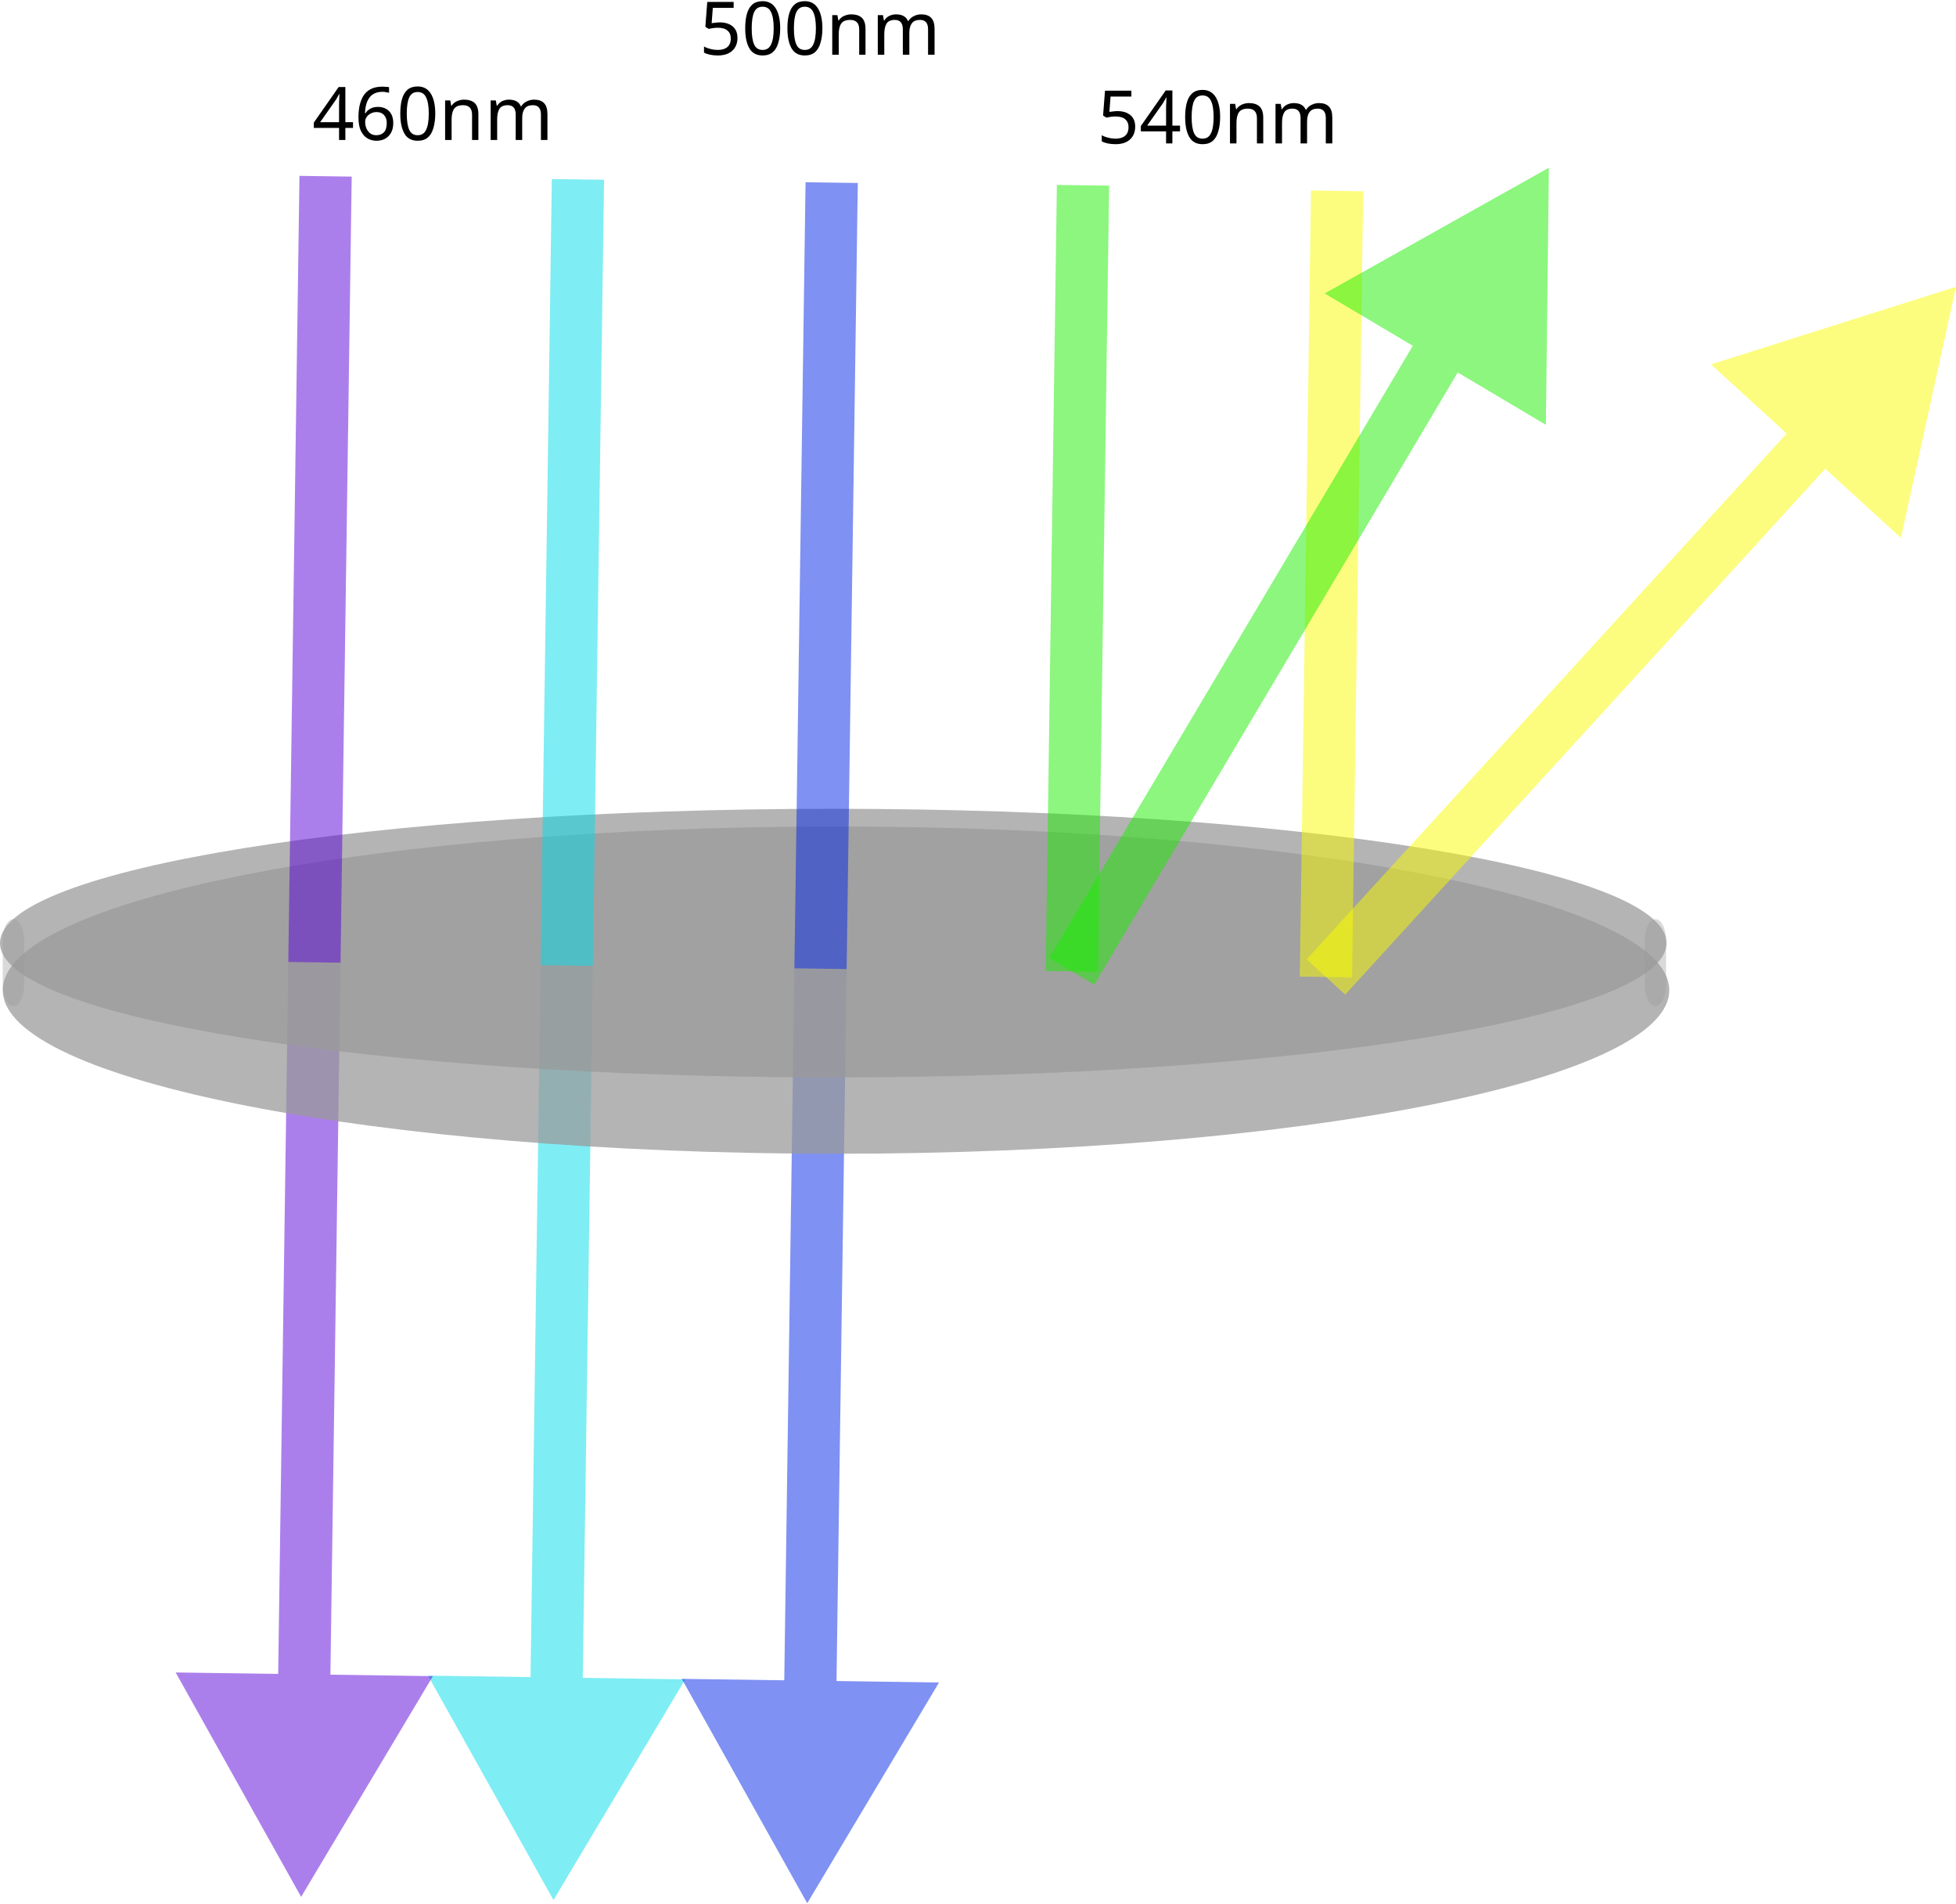
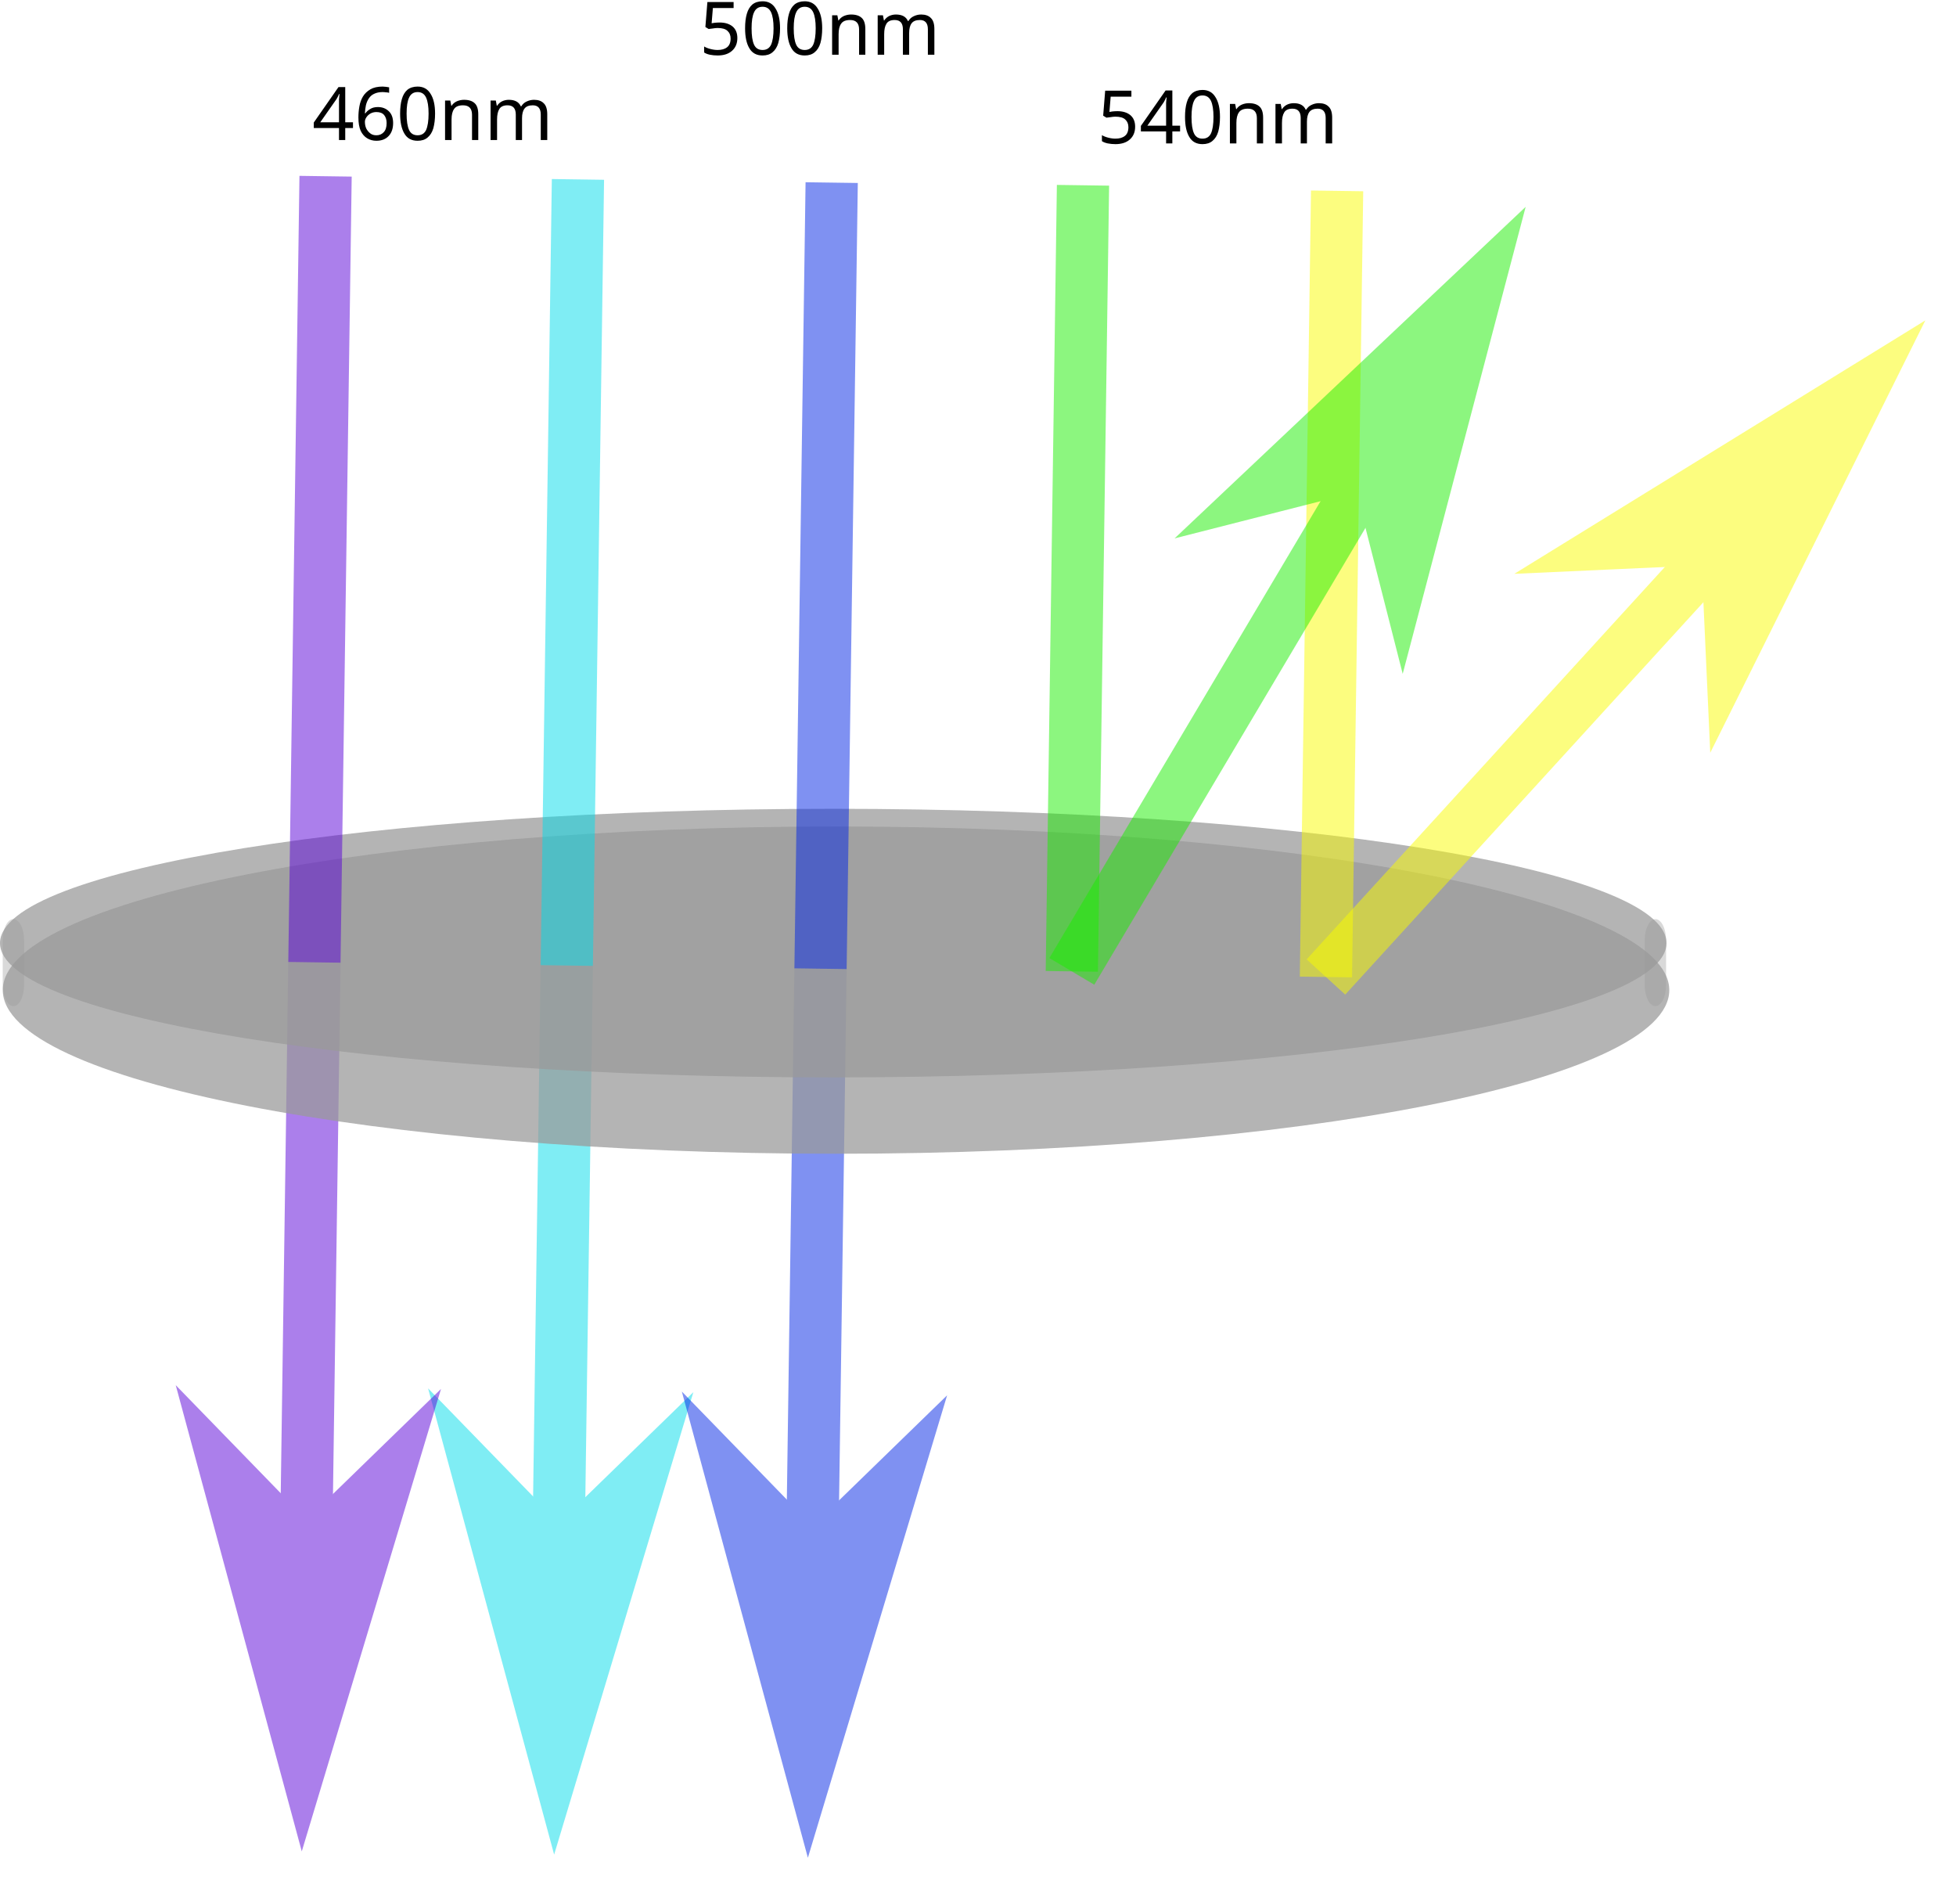
<svg xmlns="http://www.w3.org/2000/svg" width="462.582" height="450" viewBox="0 0 122.391 119.062" version="1.1" id="svg1536">
  <defs id="defs1530">
+     <marker orient="auto" refY="0.0" refX="0.0" id="marker7012" style="overflow:visible;">
+       <path id="path7010" d="M 0.0,0.0 L 5.0,-5.0 L -12.5,0.0 L 5.0,5.0 L 0.0,0.0 z " style="fill-rule:evenodd;stroke:#5700d8;stroke-width:1pt;stroke-opacity:1;fill:#5700d8;fill-opacity:1" transform="scale(0.4) rotate(180) translate(10,0)" />
+     </marker>
+     <marker orient="auto" refY="0.0" refX="0.0" id="marker6906" style="overflow:visible;">
+       <path id="path6904" d="M 0.0,0.0 L 5.0,-5.0 L -12.5,0.0 L 5.0,5.0 L 0.0,0.0 z " style="fill-rule:evenodd;stroke:#00dce9;stroke-width:1pt;stroke-opacity:1;fill:#00dce9;fill-opacity:1" transform="scale(0.4) rotate(180) translate(10,0)" />
+     </marker>
+     <marker orient="auto" refY="0.0" refX="0.0" id="marker6806" style="overflow:visible;">
+       <path id="path6804" d="M 0.0,0.0 L 5.0,-5.0 L -12.5,0.0 L 5.0,5.0 L 0.0,0.0 z " style="fill-rule:evenodd;stroke:#0023e6;stroke-width:1pt;stroke-opacity:1;fill:#0023e6;fill-opacity:1" transform="scale(0.4) rotate(180) translate(10,0)" />
+     </marker>
+     <marker orient="auto" refY="0.0" refX="0.0" id="marker6712" style="overflow:visible;">
+       <path id="path6710" d="M 0.0,0.0 L 5.0,-5.0 L -12.5,0.0 L 5.0,5.0 L 0.0,0.0 z " style="fill-rule:evenodd;stroke:#1aed00;stroke-width:1pt;stroke-opacity:1;fill:#1aed00;fill-opacity:1" transform="scale(0.4) rotate(180) translate(10,0)" />
+     </marker>
+     <marker orient="auto" refY="0.0" refX="0.0" id="Arrow1Mend" style="overflow:visible;">
+       <path id="path2338" d="M 0.0,0.0 L 5.0,-5.0 L -12.5,0.0 L 5.0,5.0 L 0.0,0.0 z " style="fill-rule:evenodd;stroke:#f9fc00;stroke-width:1pt;stroke-opacity:1;fill:#f9fc00;fill-opacity:1" transform="scale(0.4) rotate(180) translate(10,0)" />
+     </marker>
    <marker orient="auto" refY="0" refX="0" id="TriangleOutM" style="overflow:visible">
      <path id="path2300" d="M 5.77,0 -2.88,5 V -5 Z" style="fill:#5700d8;fill-opacity:1;fill-rule:evenodd;stroke:#5700d8;stroke-width:1pt;stroke-opacity:1" transform="scale(0.4)" />
    </marker>
    <marker orient="auto" refY="0" refX="0" id="Arrow1Lend" style="overflow:visible">
      <path id="path2158" d="M 0,0 5,-5 -12.5,0 5,5 Z" style="fill:#000000;fill-opacity:1;fill-rule:evenodd;stroke:#000000;stroke-width:1pt;stroke-opacity:1" transform="matrix(-0.8,0,0,-0.8,-10,0)" />
    </marker>
    <marker orient="auto" refY="0" refX="0" id="TriangleOutM-5" style="overflow:visible">
      <path id="path2300-3" d="M 5.77,0 -2.88,5 V -5 Z" style="fill:#000000;fill-opacity:1;fill-rule:evenodd;stroke:#000000;stroke-width:1pt;stroke-opacity:1" transform="scale(0.4)" />
    </marker>
    <marker orient="auto" refY="0" refX="0" id="TriangleOutM-5-3" style="overflow:visible">
      <path id="path2300-3-6" d="M 5.77,0 -2.88,5 V -5 Z" style="fill:#000000;fill-opacity:1;fill-rule:evenodd;stroke:#000000;stroke-width:1pt;stroke-opacity:1" transform="scale(0.4)" />
    </marker>
    <marker orient="auto" refY="0" refX="0" id="TriangleOutM-5-3-6" style="overflow:visible">
      <path id="path2300-3-6-5" d="M 5.77,0 -2.88,5 V -5 Z" style="fill:#000000;fill-opacity:1;fill-rule:evenodd;stroke:#000000;stroke-width:1pt;stroke-opacity:1" transform="scale(0.4)" />
    </marker>
    <marker orient="auto" refY="0" refX="0" id="TriangleOutM-9" style="overflow:visible">
      <path id="path2300-33" d="M 5.77,0 -2.88,5 V -5 Z" style="fill:#00dce9;fill-opacity:1;fill-rule:evenodd;stroke:#00dce9;stroke-width:1pt;stroke-opacity:1" transform="scale(0.4)" />
    </marker>
    <marker orient="auto" refY="0" refX="0" id="TriangleOutM-9-8" style="overflow:visible">
      <path id="path2300-33-5" d="M 5.77,0 -2.88,5 V -5 Z" style="fill:#0023e6;fill-opacity:1;fill-rule:evenodd;stroke:#0023e6;stroke-width:1pt;stroke-opacity:1" transform="scale(0.4)" />
    </marker>
    <marker orient="auto" refY="0" refX="0" id="TriangleOutM-9-8-8" style="overflow:visible">
      <path id="path2300-33-5-4" d="M 5.77,0 -2.88,5 V -5 Z" style="fill:#1aed00;fill-opacity:1;fill-rule:evenodd;stroke:#1aed00;stroke-width:1pt;stroke-opacity:1" transform="scale(0.4)" />
    </marker>
    <marker orient="auto" refY="0" refX="0" id="TriangleOutM-9-8-8-3" style="overflow:visible">
      <path id="path2300-33-5-4-4" d="M 5.77,0 -2.88,5 V -5 Z" style="fill:#f9fc00;fill-opacity:1;fill-rule:evenodd;stroke:#f9fc00;stroke-width:1pt;stroke-opacity:1" transform="scale(0.4)" />
    </marker>
    <marker orient="auto" refY="0" refX="0" id="TriangleOutM-2" style="overflow:visible">
      <path id="path2300-8" d="M 5.77,0 -2.88,5 V -5 Z" style="fill:#000000;fill-opacity:1;fill-rule:evenodd;stroke:#000000;stroke-width:1pt;stroke-opacity:1" transform="scale(0.4)" />
    </marker>
  </defs>
  <g id="layer1" transform="translate(0.6452484,-147.5764)">
-     <g id="g2389" transform="matrix(0.7655799,0,0,0.7655799,-0.1512592,62.50552)">
-       <path id="path2153-8" d="m 45.678,190.015 c -0.913,64.235 -0.913,64.235 -0.913,64.235" style="opacity:0.5;fill:none;stroke:#00dce9;stroke-width:4.27;stroke-linecap:butt;stroke-linejoin:miter;stroke-miterlimit:4;stroke-dasharray:none;stroke-opacity:1;marker-end:url(#TriangleOutM-9)" />
-       <path id="path2153-8-4" d="m 66.416,190.276 c -0.913,64.235 -0.913,64.235 -0.913,64.235" style="opacity:0.5;fill:none;stroke:#0023e6;stroke-width:4.27;stroke-linecap:butt;stroke-linejoin:miter;stroke-miterlimit:4;stroke-dasharray:none;stroke-opacity:1;marker-end:url(#TriangleOutM-9-8)" />
-       <path id="path2153" d="m 25.052,189.755 c -0.913,64.235 -0.913,64.235 -0.913,64.235" style="opacity:0.5;fill:none;stroke:#5700d8;stroke-width:4.27;stroke-linecap:butt;stroke-linejoin:miter;stroke-miterlimit:4;stroke-dasharray:none;stroke-opacity:1;marker-end:url(#TriangleOutM)" />
-       <ellipse ry="10.974" rx="68.103" cy="188.184" cx="67.458" id="path2081-4" style="opacity:0.9;fill:#999999;fill-opacity:0.824;fill-rule:evenodd;stroke:none;stroke-width:0;stroke-linejoin:round;stroke-miterlimit:4;stroke-dasharray:none;stroke-dashoffset:86.929;stroke-opacity:1" />
-       <rect ry="1.717" y="186.226" x="-0.424" height="7.106" width="1.746" id="rect2115" style="opacity:0.5;vector-effect:none;fill:#999999;fill-opacity:0.741;fill-rule:evenodd;stroke:#000000;stroke-width:0.001;stroke-linecap:butt;stroke-linejoin:round;stroke-miterlimit:4;stroke-dasharray:none;stroke-dashoffset:0;stroke-opacity:1" />
-       <ellipse ry="13.37" rx="68.103" cy="192.026" cx="67.685" id="path2081-4-0" style="opacity:0.9;fill:#999999;fill-opacity:0.824;fill-rule:evenodd;stroke:none;stroke-width:0;stroke-linejoin:round;stroke-miterlimit:4;stroke-dasharray:none;stroke-dashoffset:86.929;stroke-opacity:1" />
-       <rect ry="1.717" y="186.226" x="133.78" height="7.106" width="1.746" id="rect2115-9" style="opacity:0.5;vector-effect:none;fill:#999999;fill-opacity:0.741;fill-rule:evenodd;stroke:#000000;stroke-width:0.001;stroke-linecap:butt;stroke-linejoin:round;stroke-miterlimit:4;stroke-dasharray:none;stroke-dashoffset:0;stroke-opacity:1" />
-       <path id="path2153-80" d="m 25.965,125.52 c -0.913,64.235 -0.913,64.235 -0.913,64.235" style="opacity:0.5;fill:none;stroke:#5700d8;stroke-width:4.27;stroke-linecap:butt;stroke-linejoin:miter;stroke-miterlimit:4;stroke-dasharray:none;stroke-opacity:1" />
-       <path id="path2153-80-5" d="m 46.591,125.78 c -0.913,64.235 -0.913,64.235 -0.913,64.235" style="opacity:0.5;fill:none;stroke:#00dce9;stroke-width:4.27;stroke-linecap:butt;stroke-linejoin:miter;stroke-miterlimit:4;stroke-dasharray:none;stroke-opacity:1" />
-       <path id="path2153-80-5-6" d="m 67.329,126.041 c -0.913,64.235 -0.913,64.235 -0.913,64.235" style="opacity:0.5;fill:none;stroke:#0023e6;stroke-width:4.27;stroke-linecap:butt;stroke-linejoin:miter;stroke-miterlimit:4;stroke-dasharray:none;stroke-opacity:1" />
-       <path id="path2153-80-5-6-9" d="M 87.87,126.26 C 86.957,190.495 86.957,190.495 86.957,190.495" style="opacity:0.5;fill:none;stroke:#1aed00;stroke-width:4.27;stroke-linecap:butt;stroke-linejoin:miter;stroke-miterlimit:4;stroke-dasharray:none;stroke-opacity:1" />
-       <path id="path2153-80-5-6-9-7" d="m 108.638,126.716 c -0.913,64.235 -0.913,64.235 -0.913,64.235" style="opacity:0.5;fill:none;stroke:#f9fc00;stroke-width:4.27;stroke-linecap:butt;stroke-linejoin:miter;stroke-miterlimit:4;stroke-dasharray:none;stroke-opacity:1" />
-       <path id="path2153-8-4-3" d="M 86.957,190.495 C 119.754,135.256 119.754,135.256 119.754,135.256" style="opacity:0.5;fill:none;stroke:#1aed00;stroke-width:4.27;stroke-linecap:butt;stroke-linejoin:miter;stroke-miterlimit:4;stroke-dasharray:none;stroke-opacity:1;marker-end:url(#TriangleOutM-9-8-8)" />
-       <path id="path2153-8-4-3-4" d="m 107.725,190.951 c 43.318,-47.44 43.318,-47.44 43.318,-47.44" style="opacity:0.5;fill:none;stroke:#f9fc00;stroke-width:4.27;stroke-linecap:butt;stroke-linejoin:miter;stroke-miterlimit:4;stroke-dasharray:none;stroke-opacity:1;marker-end:url(#TriangleOutM-9-8-8-3)" />
-       <flowRoot transform="matrix(0.2259337,0,0,0.2259337,-0.09425622,66.63123)" style="font-style:normal;font-variant:normal;font-weight:normal;font-stretch:normal;font-size:37.333px;line-height:0;font-family:sans-serif;-inkscape-font-specification:'sans-serif, Normal';font-variant-ligatures:normal;font-variant-caps:normal;font-variant-numeric:normal;font-feature-settings:normal;text-align:start;letter-spacing:0px;word-spacing:0px;writing-mode:lr-tb;text-anchor:start;fill:#000000;fill-opacity:1;stroke:none" id="flowRoot7393" xml:space="preserve">
-         <flowRegion id="flowRegion7395">
-           <rect y="276.731" x="-161.624" height="75.761" width="184.858" id="rect7397" />
-         </flowRegion>
-         <flowPara id="flowPara7399" />
-       </flowRoot>
-       <text id="text7422" y="115.588" x="56.519" style="font-style:normal;font-variant:normal;font-weight:normal;font-stretch:normal;font-size:8.435px;line-height:0;font-family:sans-serif;-inkscape-font-specification:'sans-serif, Normal';font-variant-ligatures:normal;font-variant-caps:normal;font-variant-numeric:normal;font-feature-settings:normal;text-align:start;letter-spacing:0px;word-spacing:0px;writing-mode:lr-tb;text-anchor:start;fill:#000000;fill-opacity:1;stroke:none;stroke-width:0.226" xml:space="preserve">
-         <tspan style="font-style:normal;font-variant:normal;font-weight:normal;font-stretch:normal;font-size:6.025px;font-family:sans-serif;-inkscape-font-specification:'sans-serif, Normal';font-variant-ligatures:normal;font-variant-caps:normal;font-variant-numeric:normal;font-feature-settings:normal;text-align:start;writing-mode:lr-tb;text-anchor:start;stroke-width:0.226" y="115.588" x="56.519" id="tspan7420">500nm</tspan>
-       </text>
-       <text id="text7422-4" y="122.56" x="24.879" style="font-style:normal;font-variant:normal;font-weight:normal;font-stretch:normal;font-size:8.435px;line-height:0;font-family:sans-serif;-inkscape-font-specification:'sans-serif, Normal';font-variant-ligatures:normal;font-variant-caps:normal;font-variant-numeric:normal;font-feature-settings:normal;text-align:start;letter-spacing:0px;word-spacing:0px;writing-mode:lr-tb;text-anchor:start;fill:#000000;fill-opacity:1;stroke:none;stroke-width:0.226" xml:space="preserve">
-         <tspan style="font-style:normal;font-variant:normal;font-weight:normal;font-stretch:normal;font-size:6.025px;font-family:sans-serif;-inkscape-font-specification:'sans-serif, Normal';font-variant-ligatures:normal;font-variant-caps:normal;font-variant-numeric:normal;font-feature-settings:normal;text-align:start;writing-mode:lr-tb;text-anchor:start;stroke-width:0.226" y="122.56" x="24.879" id="tspan7420-0">460nm</tspan>
-       </text>
-       <text id="text7422-8" y="122.841" x="89.028" style="font-style:normal;font-variant:normal;font-weight:normal;font-stretch:normal;font-size:8.435px;line-height:0;font-family:sans-serif;-inkscape-font-specification:'sans-serif, Normal';font-variant-ligatures:normal;font-variant-caps:normal;font-variant-numeric:normal;font-feature-settings:normal;text-align:start;letter-spacing:0px;word-spacing:0px;writing-mode:lr-tb;text-anchor:start;fill:#000000;fill-opacity:1;stroke:none;stroke-width:0.226" xml:space="preserve">
-         <tspan style="font-style:normal;font-variant:normal;font-weight:normal;font-stretch:normal;font-size:6.025px;font-family:sans-serif;-inkscape-font-specification:'sans-serif, Normal';font-variant-ligatures:normal;font-variant-caps:normal;font-variant-numeric:normal;font-feature-settings:normal;text-align:start;writing-mode:lr-tb;text-anchor:start;stroke-width:0.226" y="122.841" x="89.028" id="tspan7420-6">540nm</tspan>
-       </text>
-     </g>
+     <path style="opacity:0.5;fill:none;stroke:#00dce9;stroke-width:3.269;stroke-linecap:butt;stroke-linejoin:miter;stroke-miterlimit:4;stroke-dasharray:none;stroke-opacity:1;marker-end:url(#marker6906)" d="m 34.819,207.978 c -0.699,49.177 -0.699,49.177 -0.699,49.177" id="path2153-8" />
+     <path style="opacity:0.5;fill:none;stroke:#0023e6;stroke-width:3.269;stroke-linecap:butt;stroke-linejoin:miter;stroke-miterlimit:4;stroke-dasharray:none;stroke-opacity:1;marker-end:url(#marker6806)" d="M 50.696,208.177 C 49.997,257.354 49.997,257.354 49.997,257.354" id="path2153-8-4" />
+     <path style="opacity:0.5;fill:none;stroke:#5700d8;stroke-width:3.269;stroke-linecap:butt;stroke-linejoin:miter;stroke-miterlimit:4;stroke-dasharray:none;stroke-opacity:1;marker-end:url(#marker7012)" d="m 19.028,207.778 c -0.699,49.177 -0.699,49.177 -0.699,49.177" id="path2153" />
+     <ellipse style="opacity:0.9;fill:#999999;fill-opacity:0.824;fill-rule:evenodd;stroke:none;stroke-width:0;stroke-linejoin:round;stroke-miterlimit:4;stroke-dasharray:none;stroke-dashoffset:86.929;stroke-opacity:1" id="path2081-4" cx="51.493" cy="206.575" rx="52.138" ry="8.401" />
+     <rect style="opacity:0.5;vector-effect:none;fill:#999999;fill-opacity:0.741;fill-rule:evenodd;stroke:#000000;stroke-width:0.001;stroke-linecap:butt;stroke-linejoin:round;stroke-miterlimit:4;stroke-dasharray:none;stroke-dashoffset:0;stroke-opacity:1" id="rect2115" width="1.337" height="5.441" x="-0.476" y="205.076" ry="1.314" />
+     <ellipse style="opacity:0.9;fill:#999999;fill-opacity:0.824;fill-rule:evenodd;stroke:none;stroke-width:0;stroke-linejoin:round;stroke-miterlimit:4;stroke-dasharray:none;stroke-dashoffset:86.929;stroke-opacity:1" id="path2081-4-0" cx="51.667" cy="209.517" rx="52.138" ry="10.236" />
+     <rect style="opacity:0.5;vector-effect:none;fill:#999999;fill-opacity:0.741;fill-rule:evenodd;stroke:#000000;stroke-width:0.001;stroke-linecap:butt;stroke-linejoin:round;stroke-miterlimit:4;stroke-dasharray:none;stroke-dashoffset:0;stroke-opacity:1" id="rect2115-9" width="1.337" height="5.441" x="102.268" y="205.076" ry="1.314" />
+     <path style="opacity:0.5;fill:none;stroke:#5700d8;stroke-width:3.269;stroke-linecap:butt;stroke-linejoin:miter;stroke-miterlimit:4;stroke-dasharray:none;stroke-opacity:1" d="m 19.727,158.601 c -0.699,49.177 -0.699,49.177 -0.699,49.177" id="path2153-80" />
+     <path style="opacity:0.5;fill:none;stroke:#00dce9;stroke-width:3.269;stroke-linecap:butt;stroke-linejoin:miter;stroke-miterlimit:4;stroke-dasharray:none;stroke-opacity:1" d="m 35.518,158.8 c -0.699,49.177 -0.699,49.177 -0.699,49.177" id="path2153-80-5" />
+     <path style="opacity:0.5;fill:none;stroke:#0023e6;stroke-width:3.269;stroke-linecap:butt;stroke-linejoin:miter;stroke-miterlimit:4;stroke-dasharray:none;stroke-opacity:1" d="M 51.395,159 C 50.696,208.177 50.696,208.177 50.696,208.177" id="path2153-80-5-6" />
+     <path style="opacity:0.5;fill:none;stroke:#1aed00;stroke-width:3.269;stroke-linecap:butt;stroke-linejoin:miter;stroke-miterlimit:4;stroke-dasharray:none;stroke-opacity:1" d="m 67.12,159.167 c -0.699,49.177 -0.699,49.177 -0.699,49.177" id="path2153-80-5-6-9" />
+     <path style="opacity:0.5;fill:none;stroke:#f9fc00;stroke-width:3.269;stroke-linecap:butt;stroke-linejoin:miter;stroke-miterlimit:4;stroke-dasharray:none;stroke-opacity:1" d="m 83.02,159.517 c -0.699,49.177 -0.699,49.177 -0.699,49.177" id="path2153-80-5-6-9-7" />
+     <path style="opacity:0.5;fill:none;stroke:#1aed00;stroke-width:3.269;stroke-linecap:butt;stroke-linejoin:miter;stroke-miterlimit:4;stroke-dasharray:none;stroke-opacity:1;marker-end:url(#marker6712)" d="M 66.421,208.345 C 91.53,166.055 91.53,166.055 91.53,166.055" id="path2153-8-4-3" />
+     <path style="opacity:0.5;fill:none;stroke:#f9fc00;stroke-width:3.269;stroke-linecap:butt;stroke-linejoin:miter;stroke-miterlimit:4;stroke-dasharray:none;stroke-opacity:1;marker-end:url(#Arrow1Mend)" d="m 82.321,208.694 c 33.163,-36.319 33.163,-36.319 33.163,-36.319" id="path2153-8-4-3-4" />
+     <flowRoot xml:space="preserve" id="flowRoot7393" style="font-style:normal;font-variant:normal;font-weight:normal;font-stretch:normal;font-size:37.333px;line-height:0;font-family:sans-serif;-inkscape-font-specification:'sans-serif, Normal';font-variant-ligatures:normal;font-variant-caps:normal;font-variant-numeric:normal;font-feature-settings:normal;text-align:start;letter-spacing:0px;word-spacing:0px;writing-mode:lr-tb;text-anchor:start;fill:#000000;fill-opacity:1;stroke:none" transform="matrix(0.1729703,0,0,0.1729703,-0.2234199,113.517)">
+       <flowRegion id="flowRegion7395">
+         <rect id="rect7397" width="184.858" height="75.761" x="-161.624" y="276.731" />
+       </flowRegion>
+       <flowPara id="flowPara7399" />
+     </flowRoot>
+     <text xml:space="preserve" style="font-style:normal;font-variant:normal;font-weight:normal;font-stretch:normal;font-size:6.458px;line-height:0;font-family:sans-serif;-inkscape-font-specification:'sans-serif, Normal';font-variant-ligatures:normal;font-variant-caps:normal;font-variant-numeric:normal;font-feature-settings:normal;text-align:start;letter-spacing:0px;word-spacing:0px;writing-mode:lr-tb;text-anchor:start;fill:#000000;fill-opacity:1;stroke:none;stroke-width:0.173" x="43.119" y="150.998" id="text7422">
+       <tspan id="tspan7420" x="43.119" y="150.998" style="font-style:normal;font-variant:normal;font-weight:normal;font-stretch:normal;font-size:4.613px;font-family:sans-serif;-inkscape-font-specification:'sans-serif, Normal';font-variant-ligatures:normal;font-variant-caps:normal;font-variant-numeric:normal;font-feature-settings:normal;text-align:start;writing-mode:lr-tb;text-anchor:start;stroke-width:0.173">500nm</tspan>
+     </text>
+     <text xml:space="preserve" style="font-style:normal;font-variant:normal;font-weight:normal;font-stretch:normal;font-size:6.458px;line-height:0;font-family:sans-serif;-inkscape-font-specification:'sans-serif, Normal';font-variant-ligatures:normal;font-variant-caps:normal;font-variant-numeric:normal;font-feature-settings:normal;text-align:start;letter-spacing:0px;word-spacing:0px;writing-mode:lr-tb;text-anchor:start;fill:#000000;fill-opacity:1;stroke:none;stroke-width:0.173" x="18.896" y="156.335" id="text7422-4">
+       <tspan id="tspan7420-0" x="18.896" y="156.335" style="font-style:normal;font-variant:normal;font-weight:normal;font-stretch:normal;font-size:4.613px;font-family:sans-serif;-inkscape-font-specification:'sans-serif, Normal';font-variant-ligatures:normal;font-variant-caps:normal;font-variant-numeric:normal;font-feature-settings:normal;text-align:start;writing-mode:lr-tb;text-anchor:start;stroke-width:0.173">460nm</tspan>
+     </text>
+     <text xml:space="preserve" style="font-style:normal;font-variant:normal;font-weight:normal;font-stretch:normal;font-size:6.458px;line-height:0;font-family:sans-serif;-inkscape-font-specification:'sans-serif, Normal';font-variant-ligatures:normal;font-variant-caps:normal;font-variant-numeric:normal;font-feature-settings:normal;text-align:start;letter-spacing:0px;word-spacing:0px;writing-mode:lr-tb;text-anchor:start;fill:#000000;fill-opacity:1;stroke:none;stroke-width:0.173" x="68.007" y="156.55" id="text7422-8">
+       <tspan id="tspan7420-6" x="68.007" y="156.55" style="font-style:normal;font-variant:normal;font-weight:normal;font-stretch:normal;font-size:4.613px;font-family:sans-serif;-inkscape-font-specification:'sans-serif, Normal';font-variant-ligatures:normal;font-variant-caps:normal;font-variant-numeric:normal;font-feature-settings:normal;text-align:start;writing-mode:lr-tb;text-anchor:start;stroke-width:0.173">540nm</tspan>
+     </text>
  </g>
</svg>
